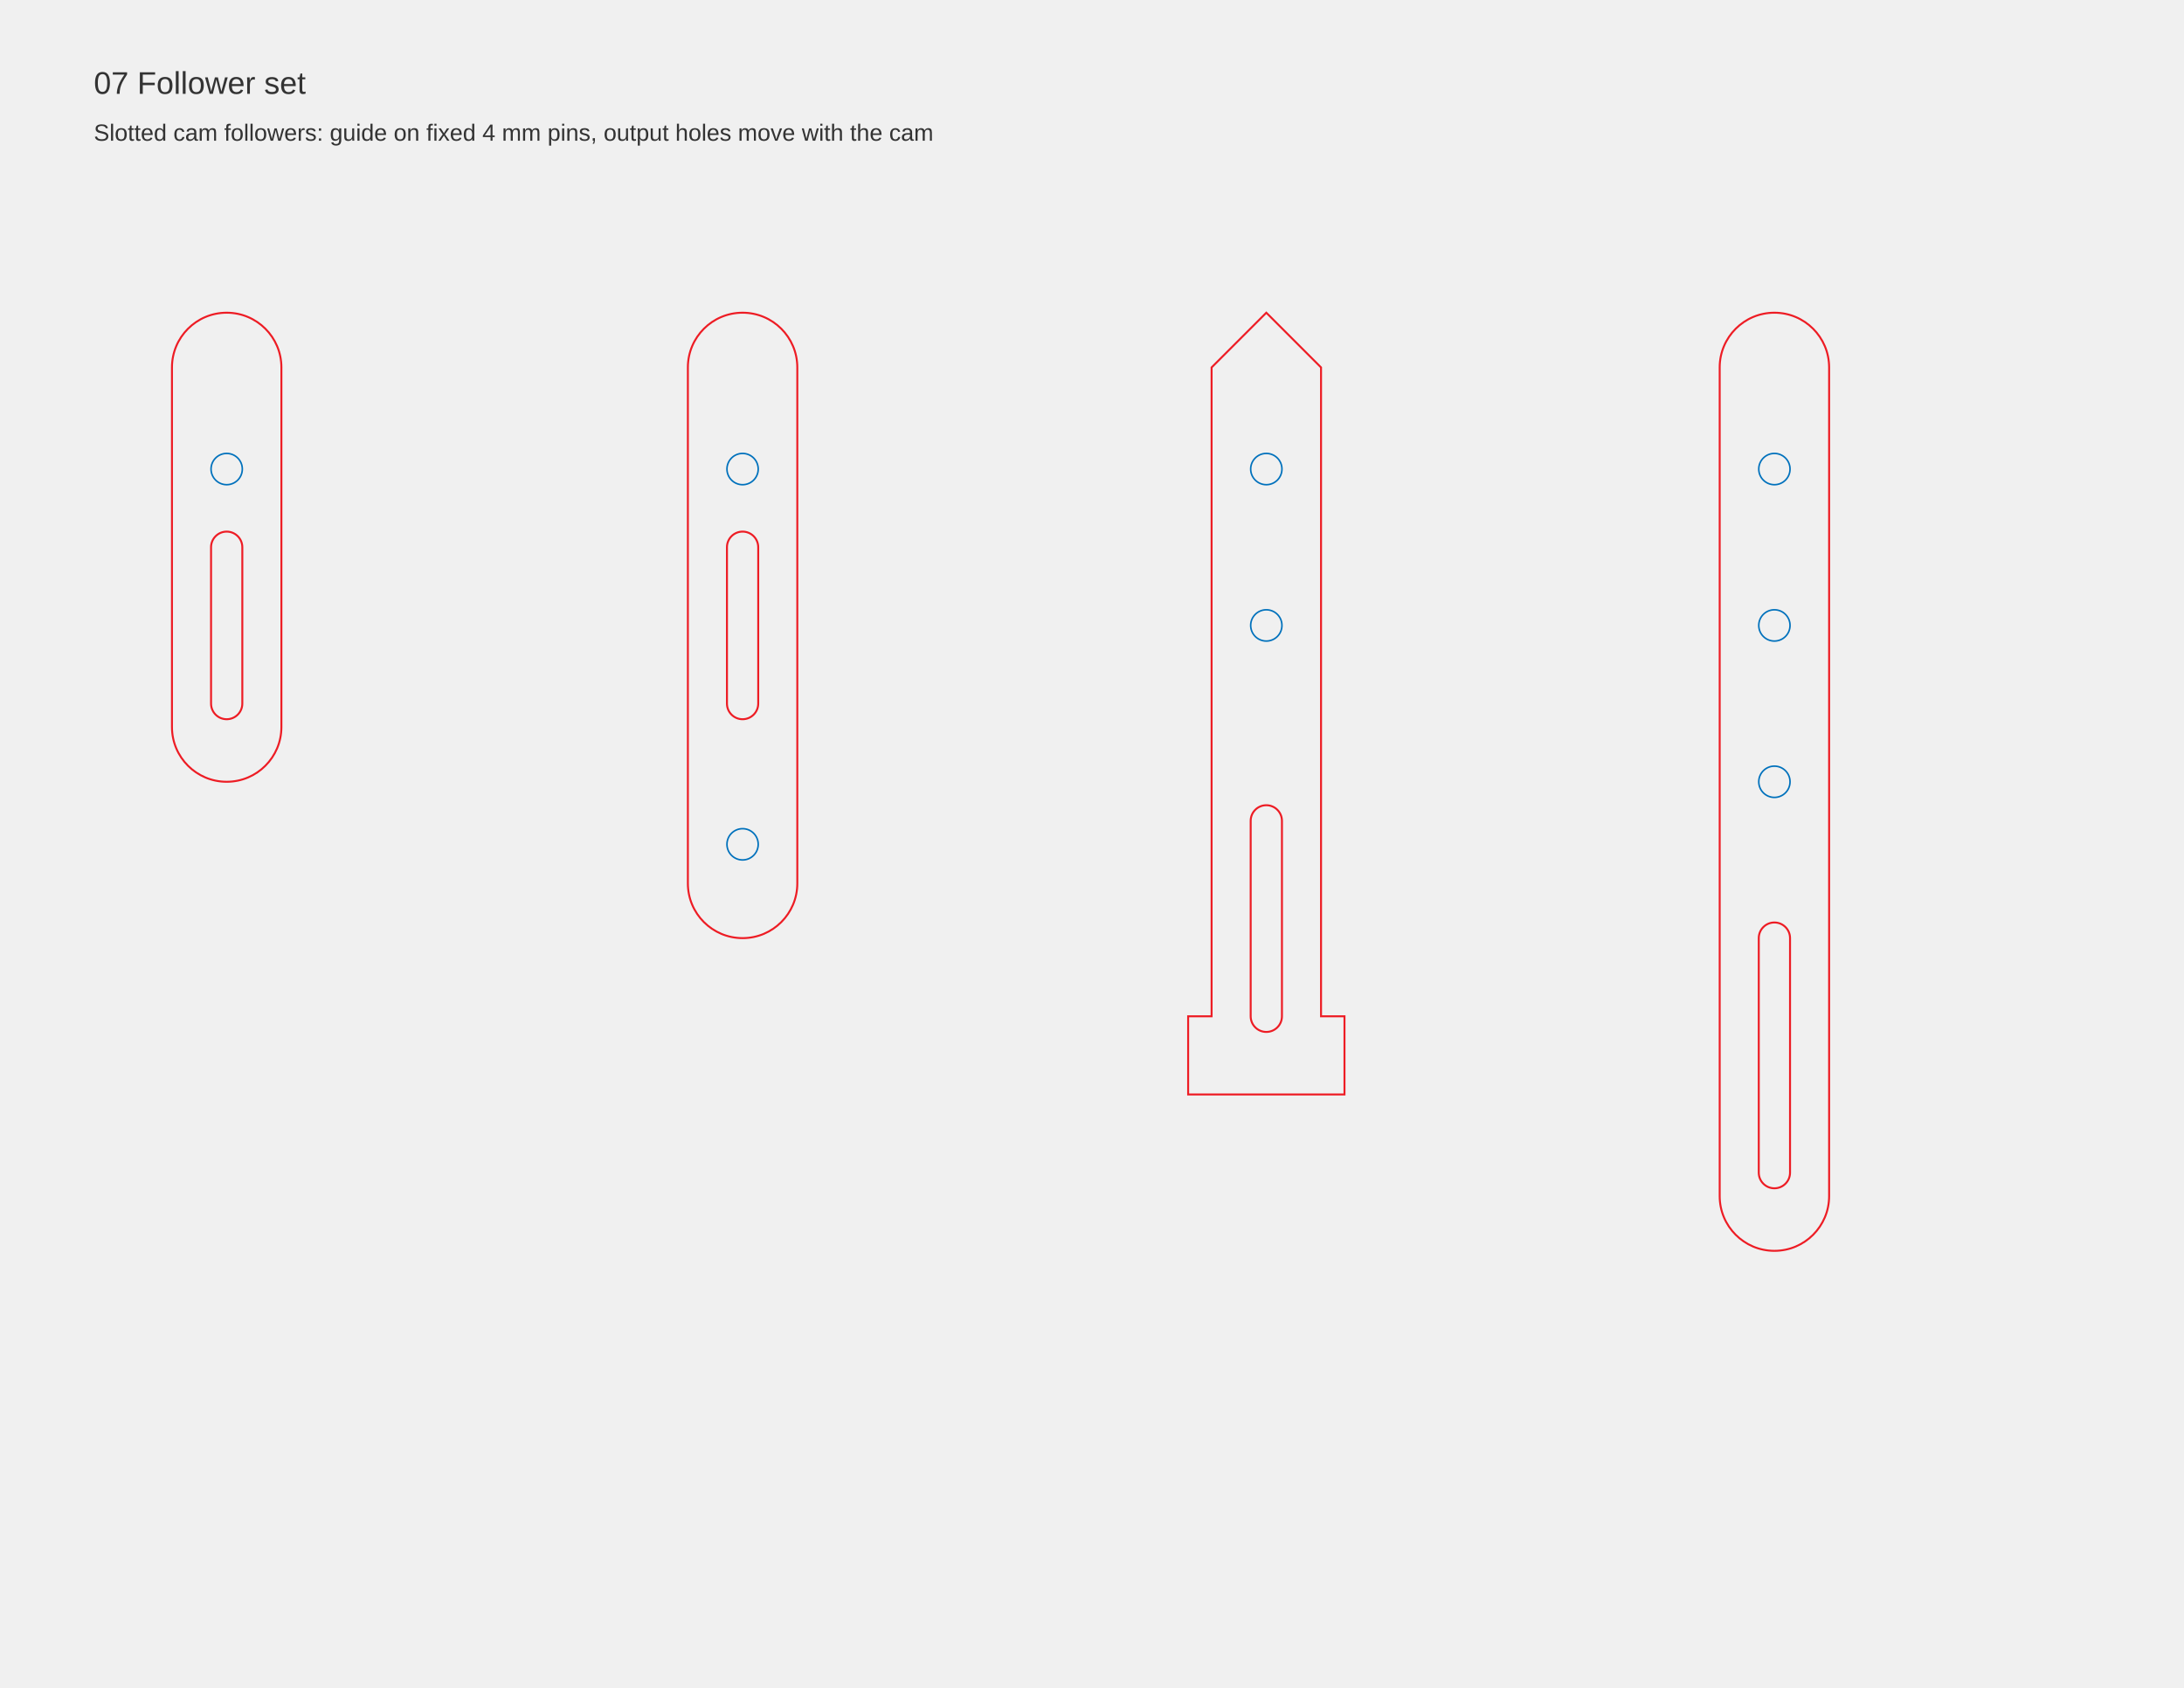
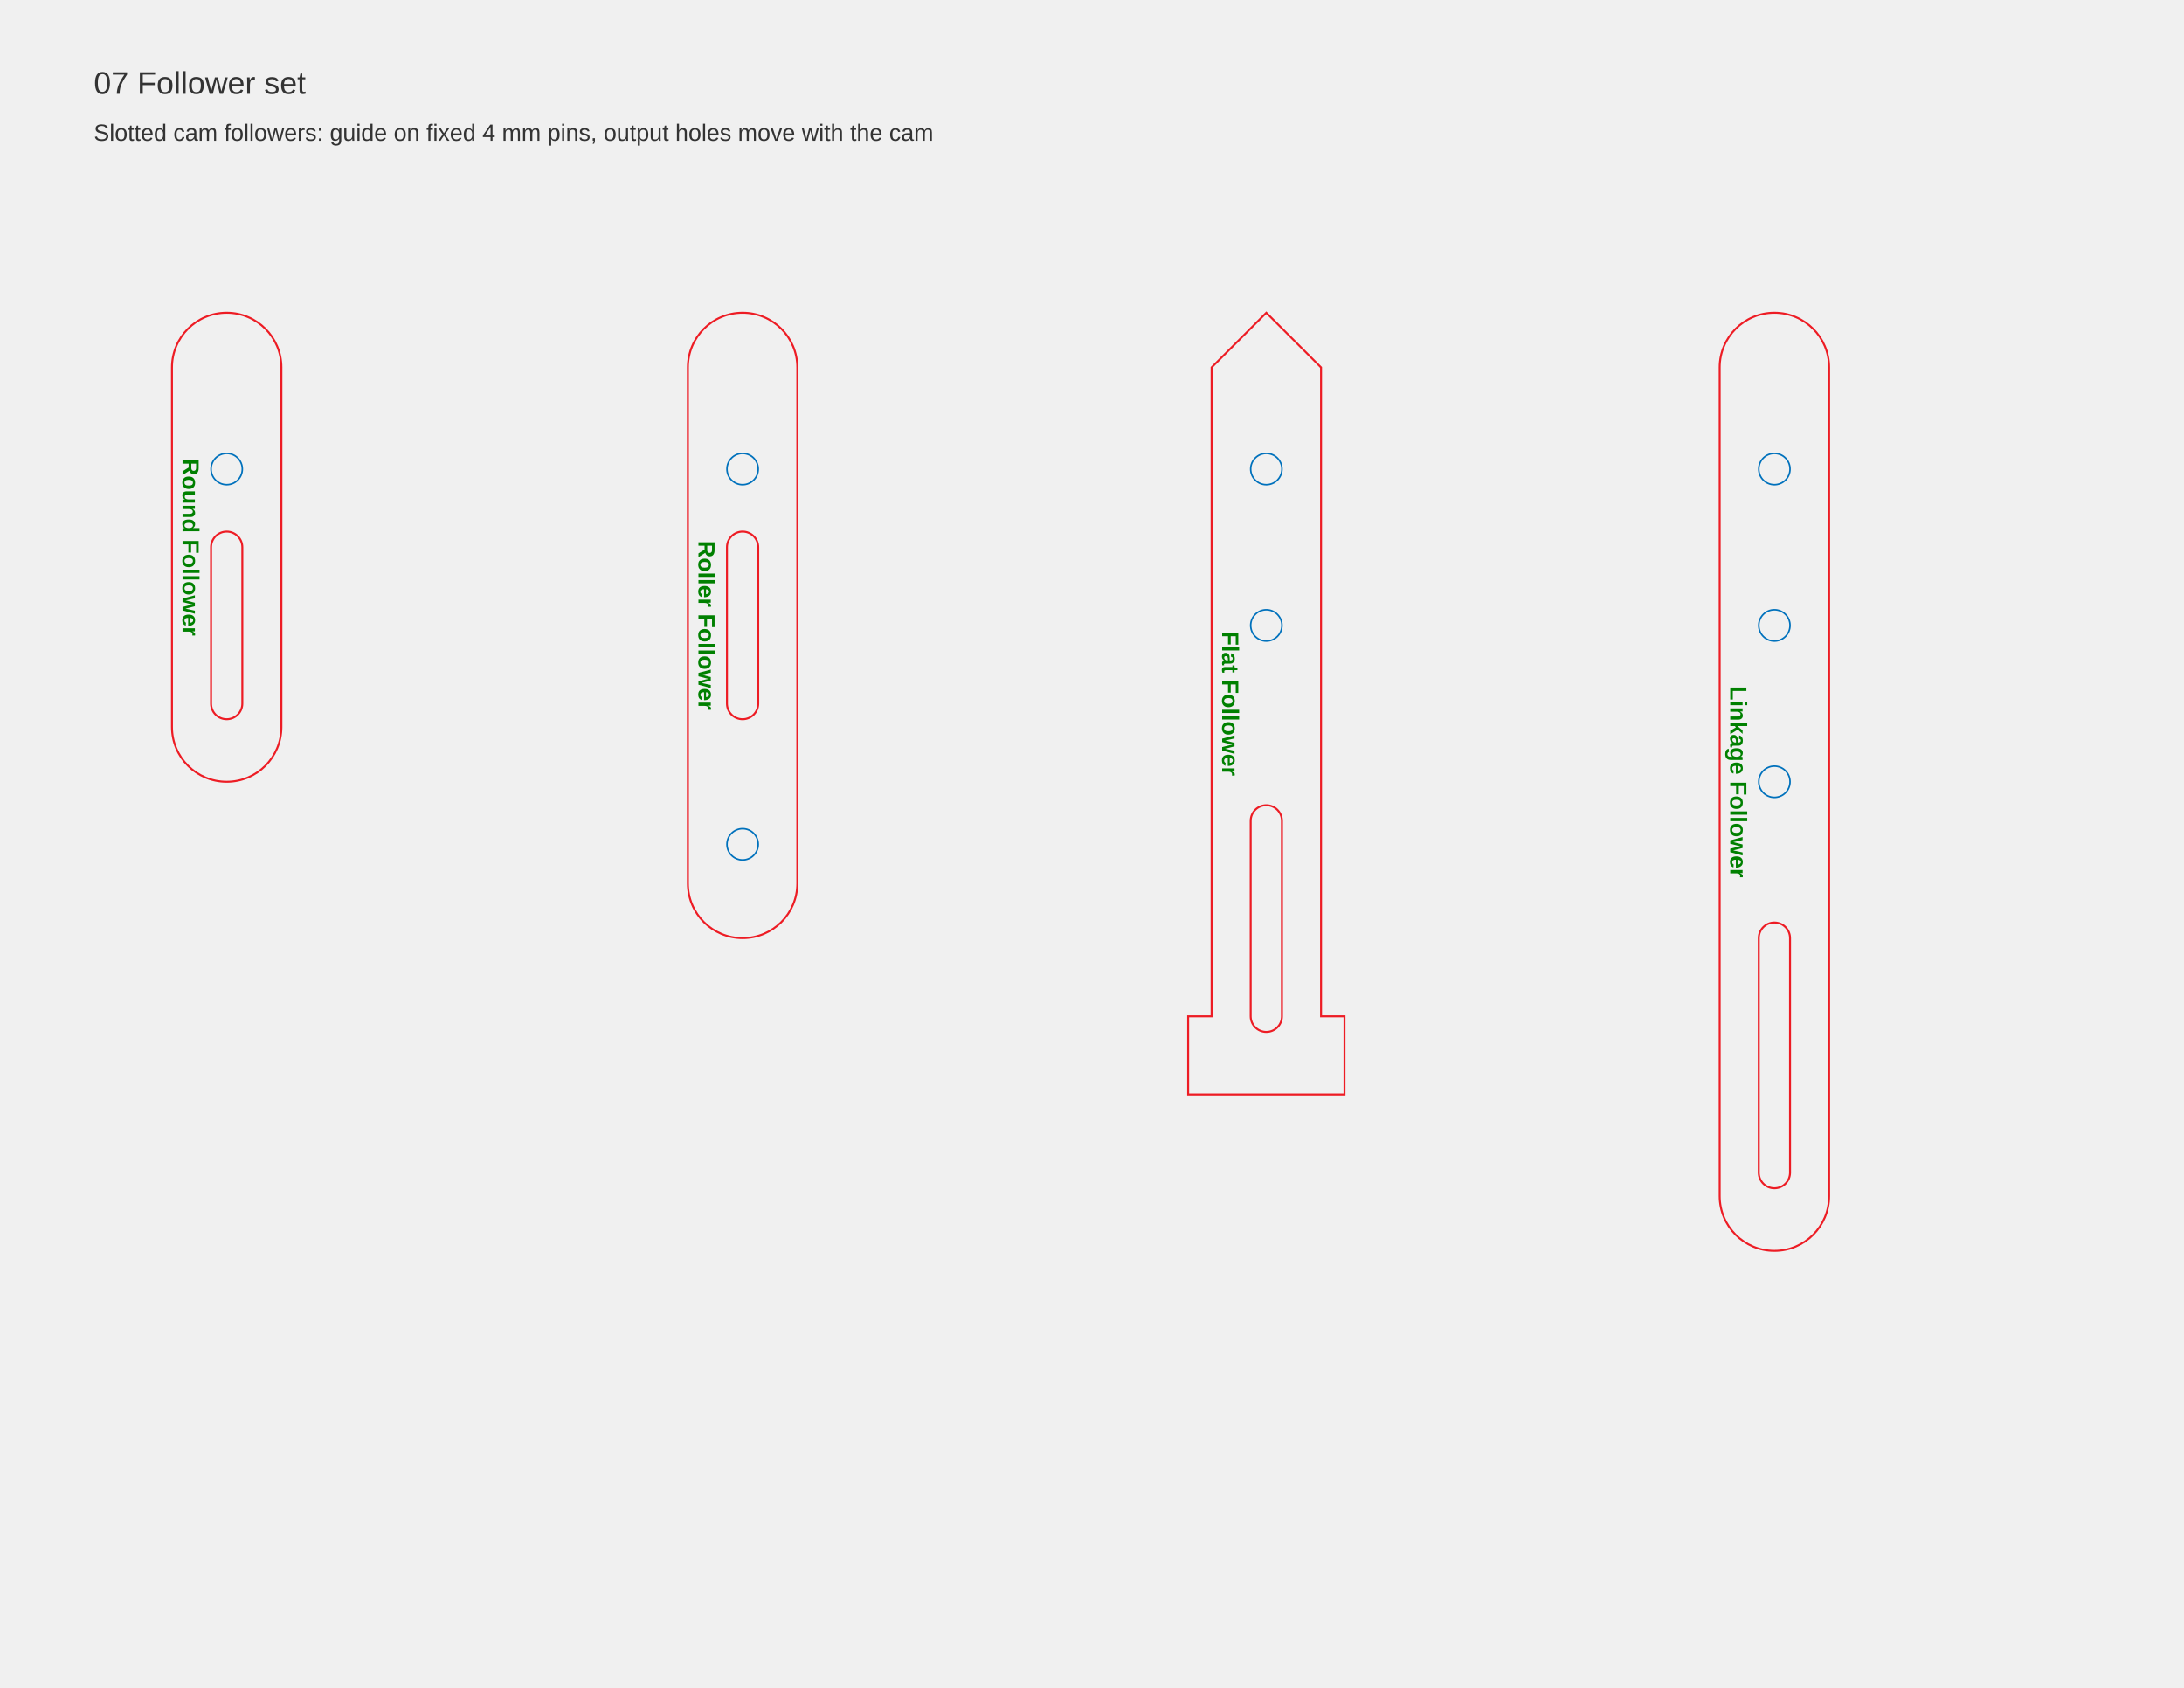
<svg xmlns="http://www.w3.org/2000/svg" version="1.1" width="279.4mm" height="215.9mm" viewBox="0 0 279.4 215.9" data-profile-key="motionsmith-ms4n" data-grid-pitch-mm="20" data-hole-diameter-mm="4">
  <defs>
    <style>
      .cut { fill: none; stroke: #ed1c24; stroke-width: 0.25; stroke-miterlimit: 10; }
      .drill { fill: none; stroke: #0071bc; stroke-width: 0.2; stroke-miterlimit: 10; }
      .score { fill: none; stroke: #777777; stroke-width: 0.15; stroke-dasharray: 2 1; }
      .label { fill: #333333; font-family: Arial, Helvetica, sans-serif; font-size: 4px; }
+       .engrave { fill: #008000; font-family: Arial, Helvetica, sans-serif; font-size: 3.2px; font-weight: bold; }
      .tiny { fill: #333333; font-family: Arial, Helvetica, sans-serif; font-size: 3px; }
      .small { fill: #333333; font-family: Arial, Helvetica, sans-serif; font-size: 3.6px; }
      .step-title { fill: #111827; font-family: Arial, Helvetica, sans-serif; font-size: 5px; font-weight: bold; }
      .part-card-label { fill: #111827; font-family: Arial, Helvetica, sans-serif; font-size: 3.5px; font-weight: bold; }
      .coord-label { fill: #111827; font-family: Arial, Helvetica, sans-serif; font-size: 6px; font-weight: bold; }
      .paper { fill: #ffffff; stroke: none; }
    </style>
  </defs>
  <text x="12" y="12" class="label" text-anchor="start">07 Follower set</text>
  <text x="12" y="18" class="tiny" text-anchor="start">Slotted cam followers: guide on fixed 4 mm pins, output holes move with the cam</text>
  <g transform="translate(12 32)">
    <path d="M 10 15 A 7 7 0 0 1 24 15 L 24 61 A 7 7 0 0 1 10 61 Z" class="cut follower-outline" data-follower-key="f3-round" data-contact-style="round_nose" data-pitch-mm="20" data-guide-slot-travel-mm="20" />
  </g>
  <g transform="translate(12 32)">
    <circle cx="17" cy="28" r="2" class="drill linkage-hole follower-output-hole" data-hole-role="linkage-output" data-hole-diameter-mm="4" data-hole-index="0" data-hole-y-mm="20" />
  </g>
  <g transform="translate(12 32)">
    <path d="M 15 38 A 2 2 0 0 1 19 38 L 19 58 A 2 2 0 0 1 15 58 Z" class="cut guide-slot follower-guide-slot" data-slot-role="guide" data-hole-role="guide-slot" data-slot-index="0" data-slot-width-mm="4" data-slot-travel-mm="20" data-slot-center-y-mm="40" />
  </g>
+   <g transform="translate(12 32)">
+     <text x="12.2" y="38" class="engrave" text-anchor="middle" dominant-baseline="middle" data-engrave-role="part-label" data-engrave-label="Round Follower" textLength="42" lengthAdjust="spacingAndGlyphs" style="font-size:3px" transform="rotate(90 12.2 38)">Round Follower</text>
+   </g>
  <g transform="translate(78 32)">
    <path d="M 10 15 A 7 7 0 0 1 24 15 L 24 81 A 7 7 0 0 1 10 81 Z" class="cut follower-outline" data-follower-key="f4-roller" data-contact-style="roller_pin" data-pitch-mm="20" data-guide-slot-travel-mm="20" />
  </g>
  <g transform="translate(78 32)">
    <circle cx="17" cy="28" r="2" class="drill linkage-hole follower-output-hole" data-hole-role="linkage-output" data-hole-diameter-mm="4" data-hole-index="0" data-hole-y-mm="20" />
  </g>
  <g transform="translate(78 32)">
    <path d="M 15 38 A 2 2 0 0 1 19 38 L 19 58 A 2 2 0 0 1 15 58 Z" class="cut guide-slot follower-guide-slot" data-slot-role="guide" data-hole-role="guide-slot" data-slot-index="0" data-slot-width-mm="4" data-slot-travel-mm="20" data-slot-center-y-mm="40" />
  </g>
  <g transform="translate(78 32)">
    <circle cx="17" cy="76" r="2" class="drill roller-axle-hole follower-contact-hole" data-hole-role="roller-axle" data-hole-diameter-mm="4" data-contact-style="roller_pin" />
  </g>
+   <g transform="translate(78 32)">
+     <text x="12.2" y="48" class="engrave" text-anchor="middle" dominant-baseline="middle" data-engrave-role="part-label" data-engrave-label="Roller Follower" textLength="48.6" lengthAdjust="spacingAndGlyphs" style="font-size:3px" transform="rotate(90 12.2 48)">Roller Follower</text>
+   </g>
  <g transform="translate(144 32)">
    <path d="M 11 15 L 18 8 L 25 15 L 25 98 L 28 98 L 28 108 L 8 108 L 8 98 L 11 98 Z" class="cut follower-outline" data-follower-key="f5-flat" data-contact-style="flat_shoe" data-pitch-mm="20" data-guide-slot-travel-mm="25" />
  </g>
  <g transform="translate(144 32)">
    <circle cx="18" cy="28" r="2" class="drill linkage-hole follower-output-hole" data-hole-role="linkage-output" data-hole-diameter-mm="4" data-hole-index="0" data-hole-y-mm="20" />
  </g>
  <g transform="translate(144 32)">
    <circle cx="18" cy="48" r="2" class="drill linkage-hole follower-output-hole" data-hole-role="linkage-output" data-hole-diameter-mm="4" data-hole-index="1" data-hole-y-mm="40" />
  </g>
  <g transform="translate(144 32)">
    <path d="M 16 73 A 2 2 0 0 1 20 73 L 20 98 A 2 2 0 0 1 16 98 Z" class="cut guide-slot follower-guide-slot" data-slot-role="guide" data-hole-role="guide-slot" data-slot-index="0" data-slot-width-mm="4" data-slot-travel-mm="25" data-slot-center-y-mm="77.5" />
+   </g>
+   <g transform="translate(144 32)">
+     <text x="13.2" y="58" class="engrave" text-anchor="middle" dominant-baseline="middle" data-engrave-role="part-label" data-engrave-label="Flat Follower" textLength="42.12" lengthAdjust="spacingAndGlyphs" style="font-size:3px" transform="rotate(90 13.2 58)">Flat Follower</text>
  </g>
  <g transform="translate(210 32)">
    <path d="M 10 15 A 7 7 0 0 1 24 15 L 24 121 A 7 7 0 0 1 10 121 Z" class="cut follower-outline" data-follower-key="f6-linkage-output" data-contact-style="linkage_output" data-pitch-mm="20" data-guide-slot-travel-mm="30" />
  </g>
  <g transform="translate(210 32)">
    <circle cx="17" cy="28" r="2" class="drill linkage-hole follower-output-hole" data-hole-role="linkage-output" data-hole-diameter-mm="4" data-hole-index="0" data-hole-y-mm="20" />
  </g>
  <g transform="translate(210 32)">
    <circle cx="17" cy="48" r="2" class="drill linkage-hole follower-output-hole" data-hole-role="linkage-output" data-hole-diameter-mm="4" data-hole-index="1" data-hole-y-mm="40" />
  </g>
  <g transform="translate(210 32)">
    <circle cx="17" cy="68" r="2" class="drill linkage-hole follower-output-hole" data-hole-role="linkage-output" data-hole-diameter-mm="4" data-hole-index="2" data-hole-y-mm="60" />
  </g>
  <g transform="translate(210 32)">
    <path d="M 15 88 A 2 2 0 0 1 19 88 L 19 118 A 2 2 0 0 1 15 118 Z" class="cut guide-slot follower-guide-slot" data-slot-role="guide" data-hole-role="guide-slot" data-slot-index="0" data-slot-width-mm="4" data-slot-travel-mm="30" data-slot-center-y-mm="95" />
  </g>
+   <g transform="translate(210 32)">
+     <text x="12.2" y="68" class="engrave" text-anchor="middle" dominant-baseline="middle" data-engrave-role="part-label" data-engrave-label="Linkage Follower" textLength="51.84" lengthAdjust="spacingAndGlyphs" style="font-size:3px" transform="rotate(90 12.2 68)">Linkage Follower</text>
+   </g>
</svg>
